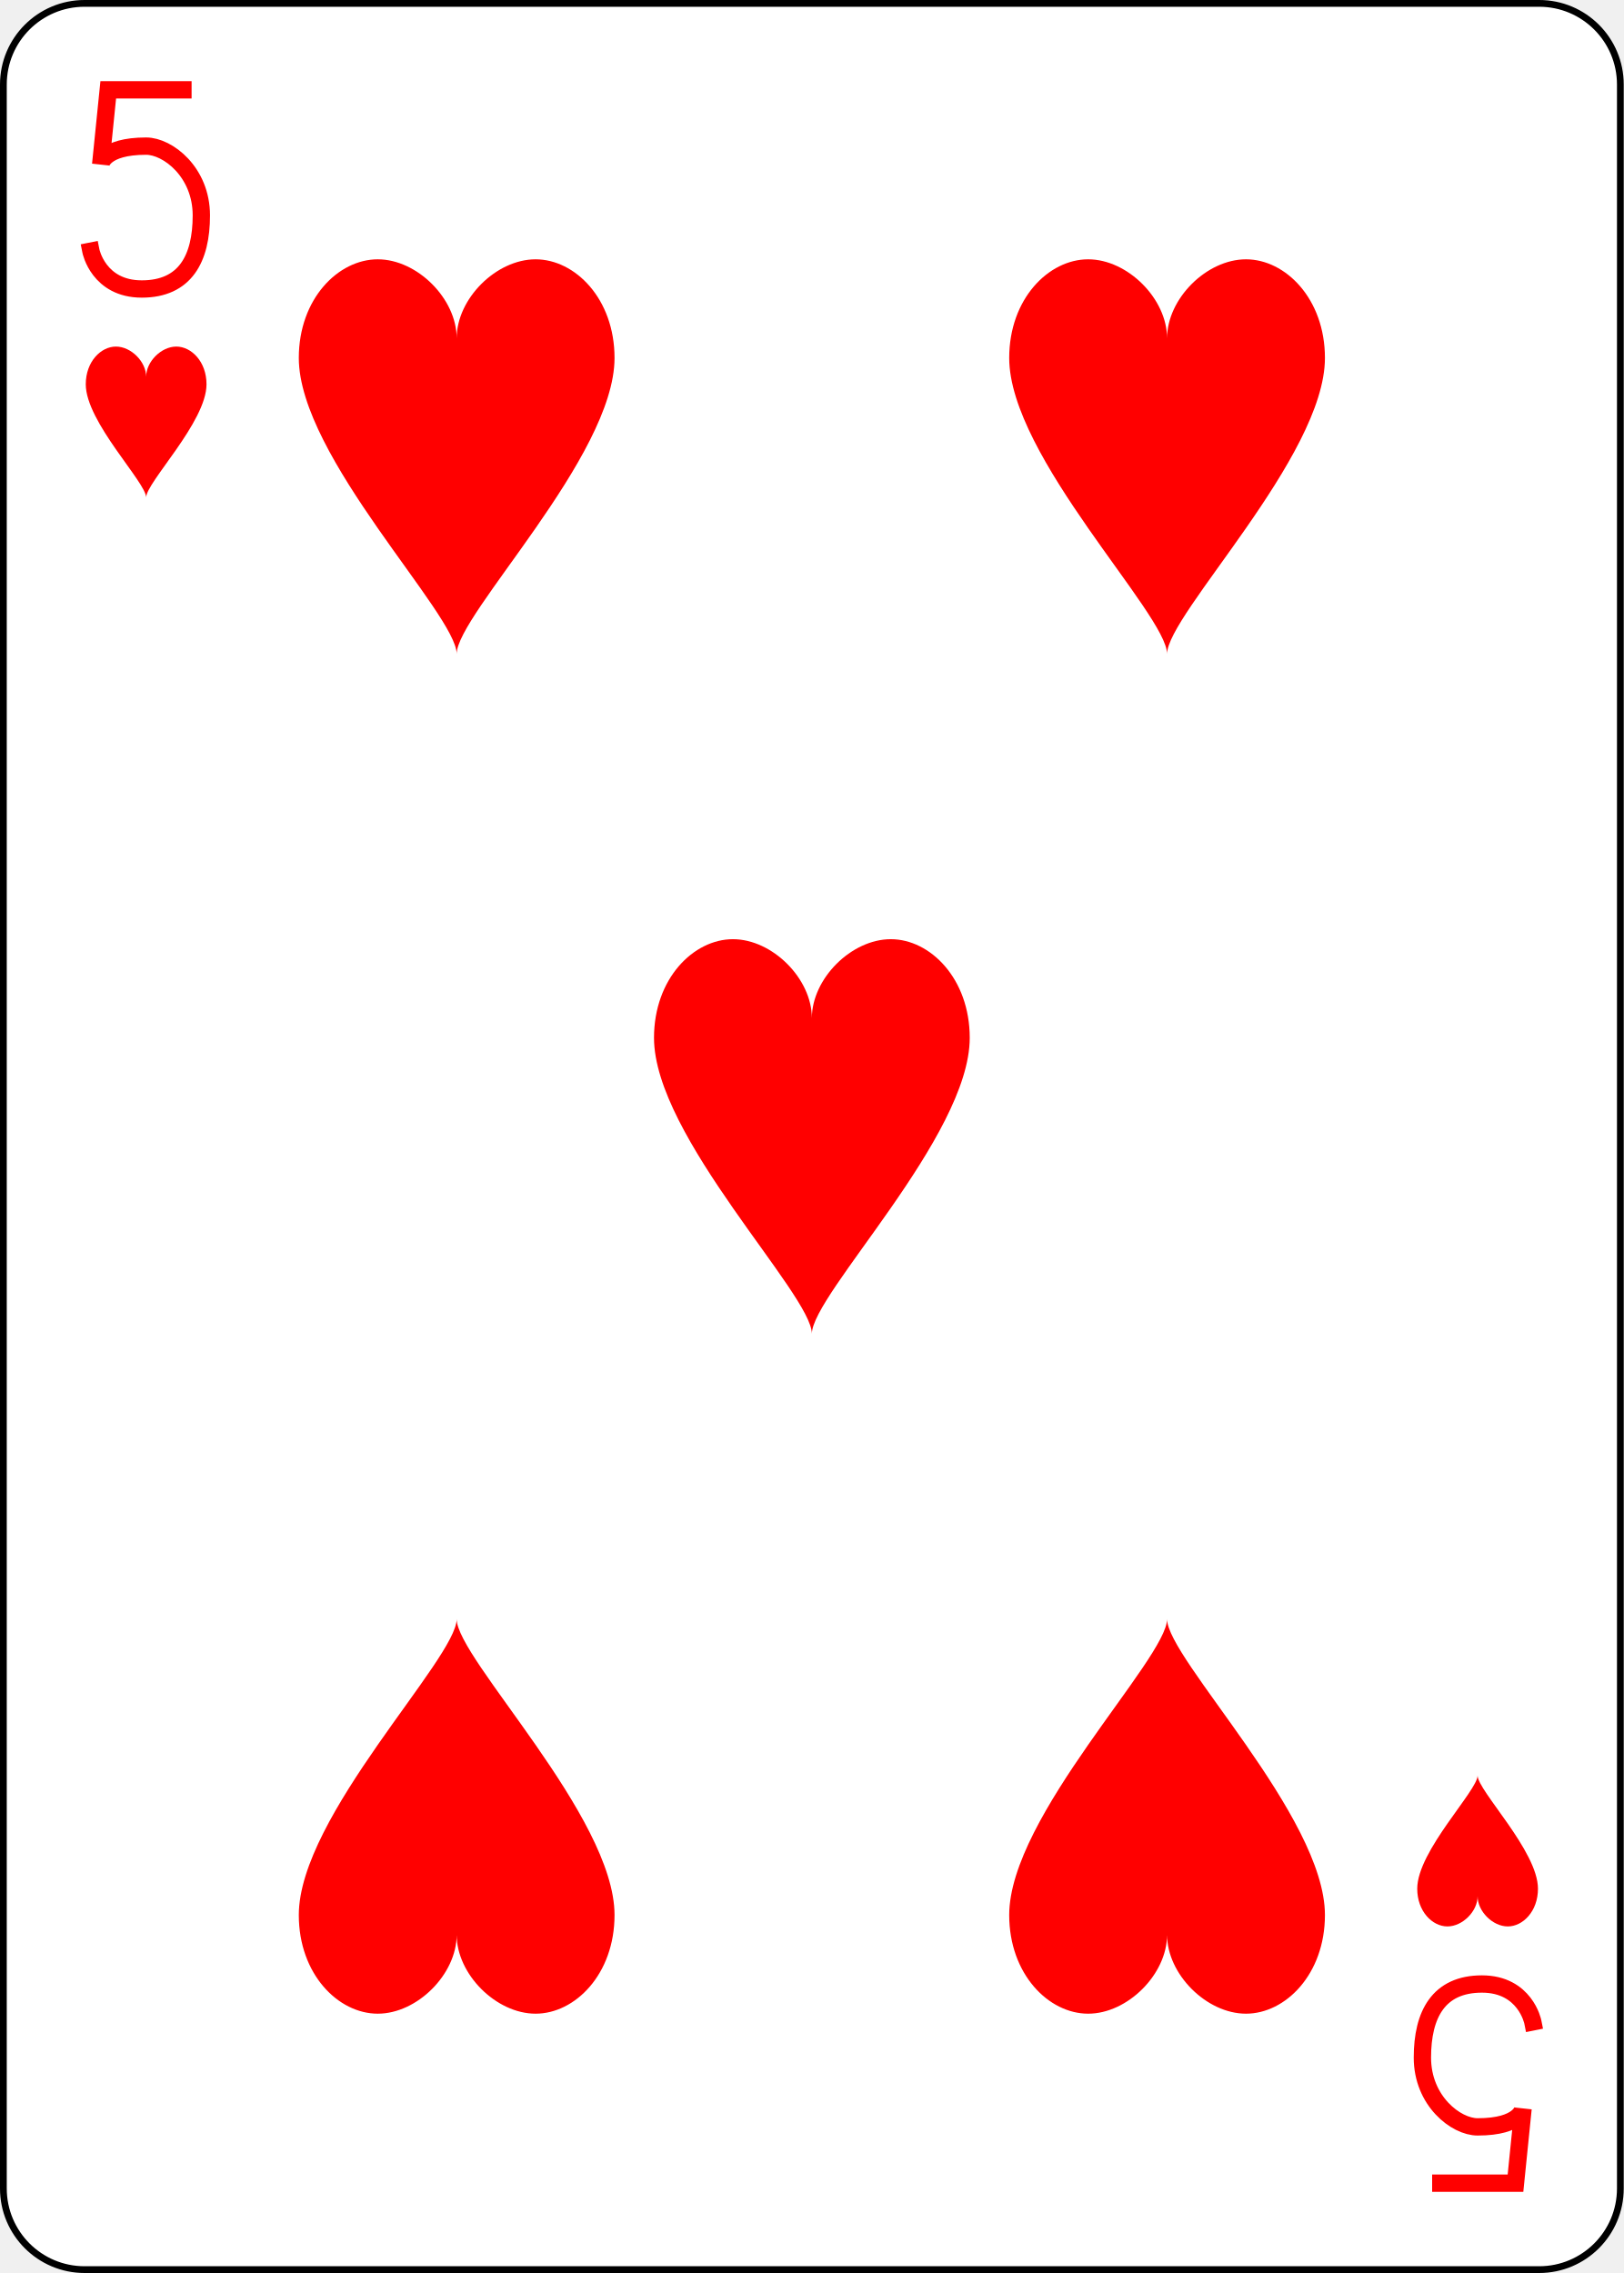
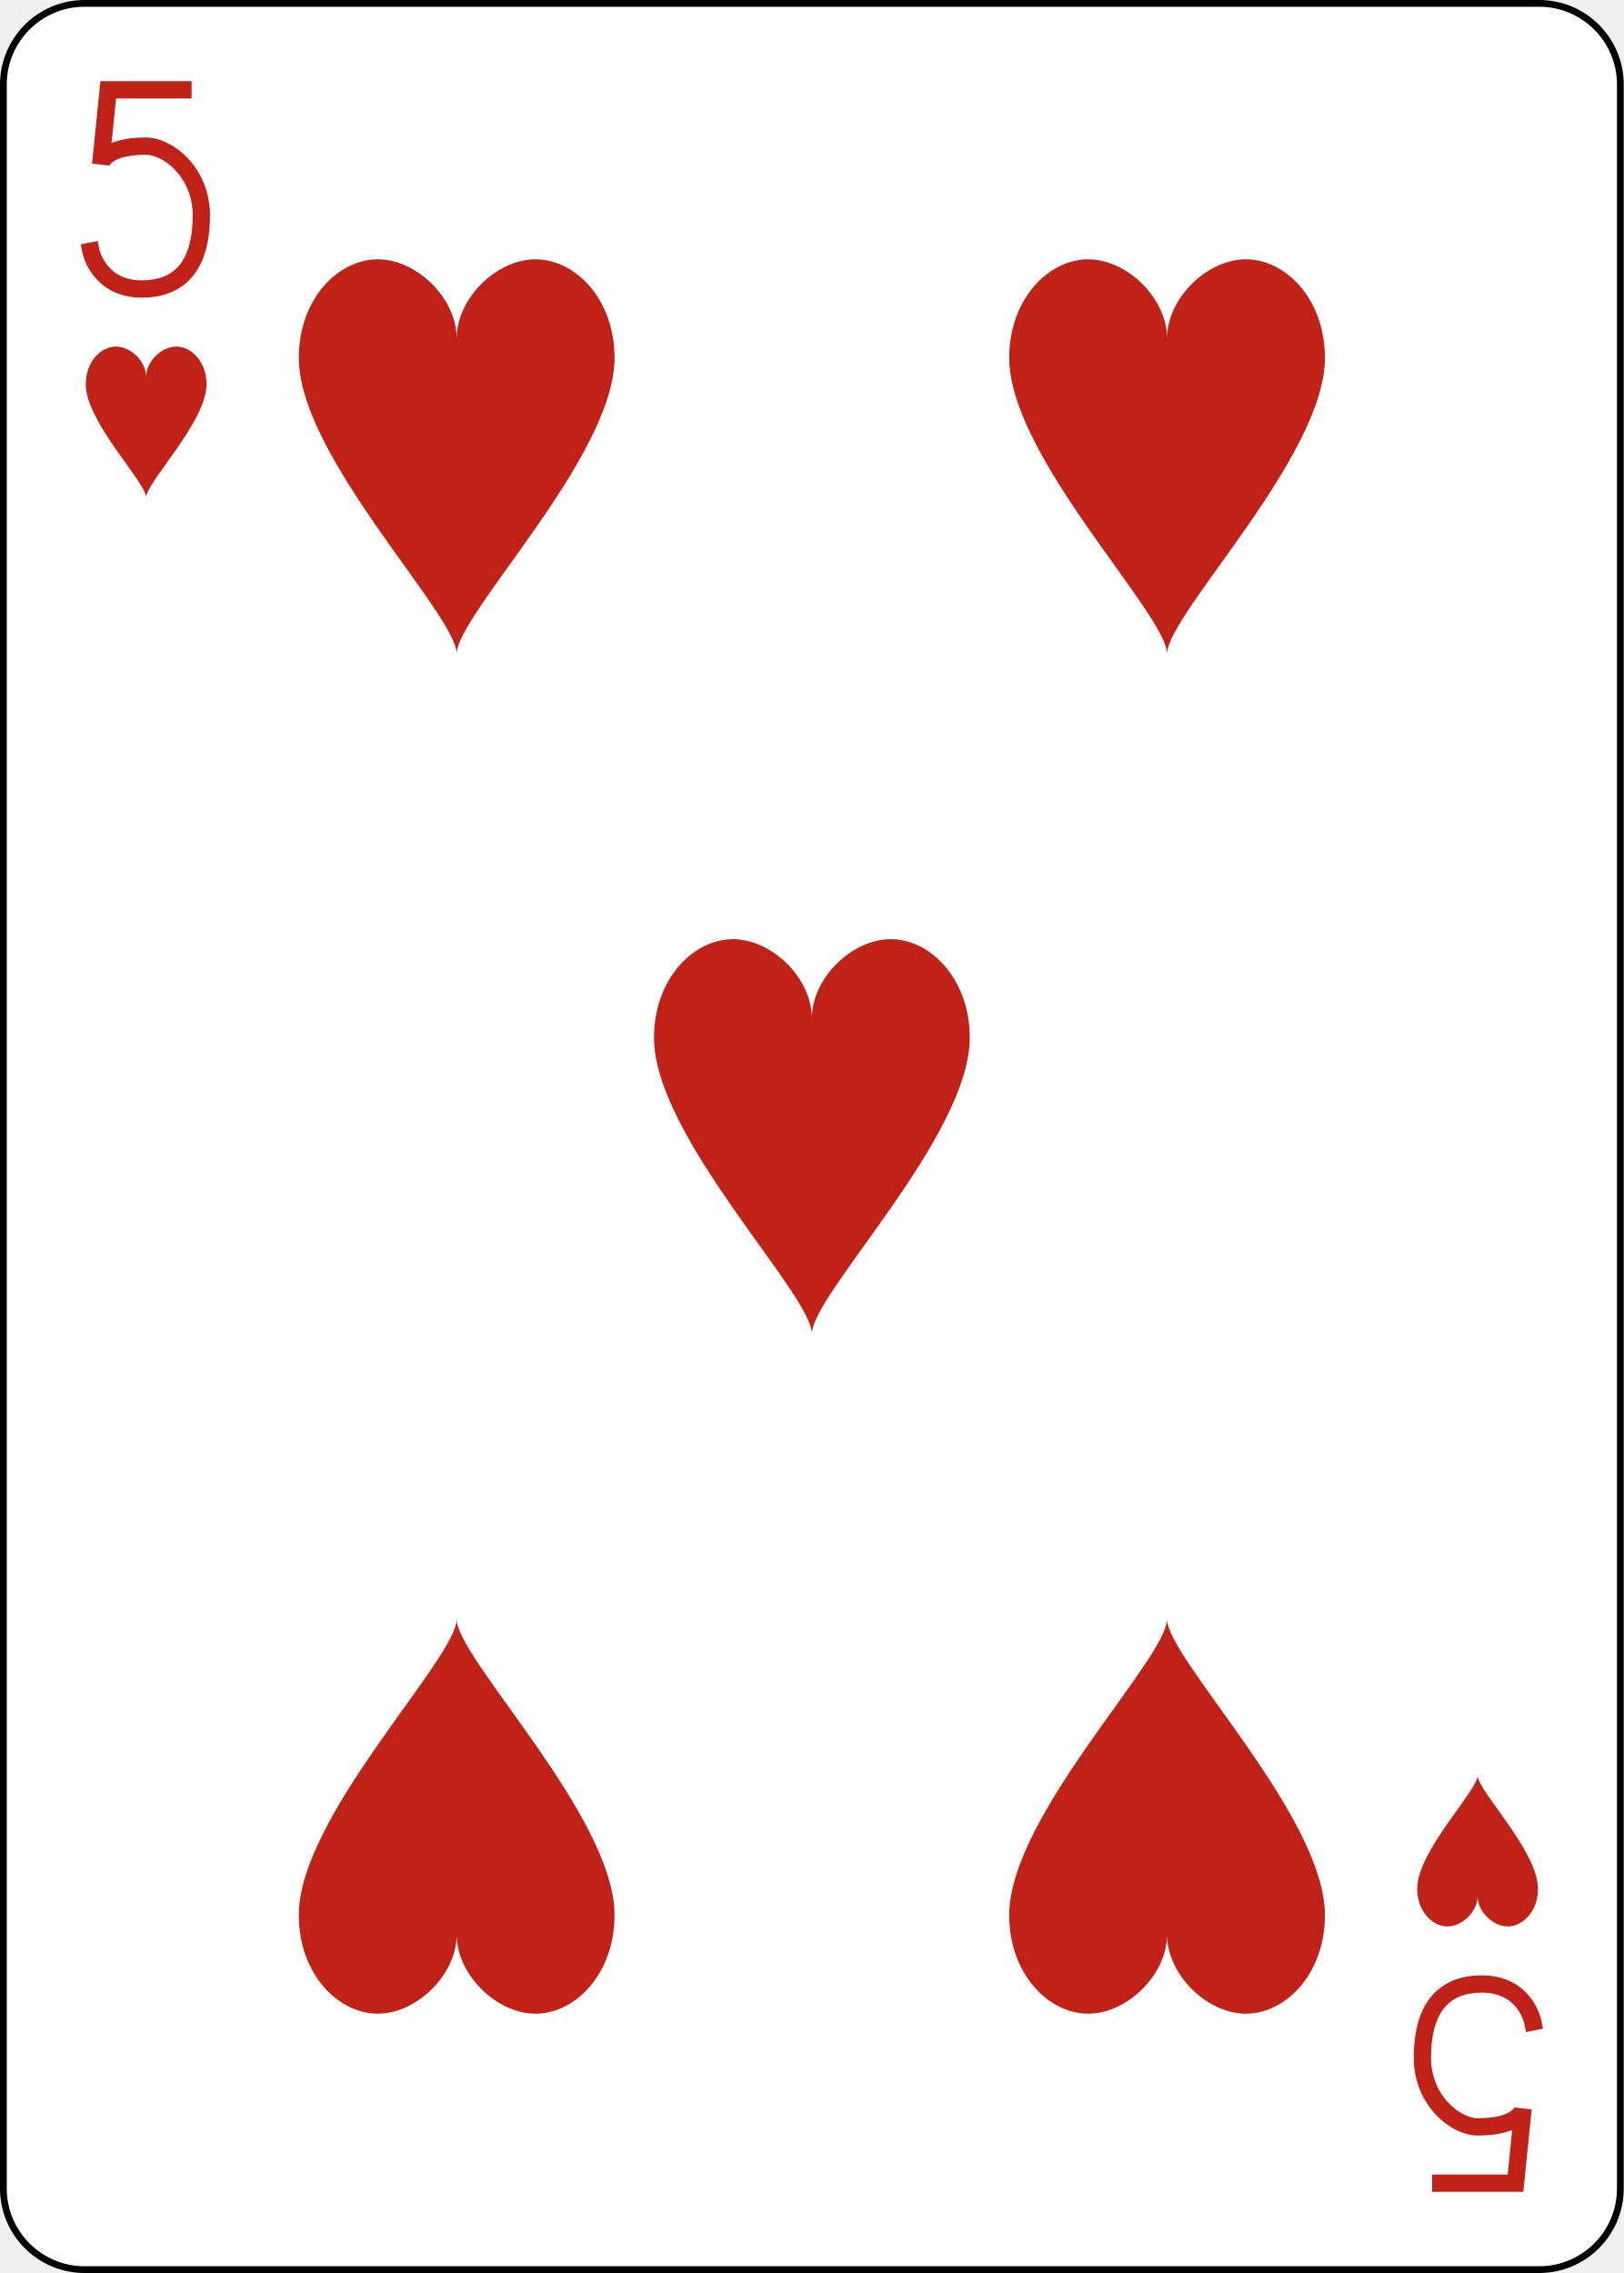
<svg xmlns="http://www.w3.org/2000/svg" xmlns:xlink="http://www.w3.org/1999/xlink" class="card" face="5H" height="3.5in" preserveAspectRatio="none" viewBox="-120 -168 240 336" width="2.5in">
  <defs>
    <symbol id="SH5" viewBox="-600 -600 1200 1200" preserveAspectRatio="xMinYMid">
-       <path d="M0 -300C0 -400 100 -500 200 -500C300 -500 400 -400 400 -250C400 0 0 400 0 500C0 400 -400 0 -400 -250C-400 -400 -300 -500 -200 -500C-100 -500 0 -400 -0 -300Z" fill="red" />
+       <path d="M0 -300C0 -400 100 -500 200 -500C300 -500 400 -400 400 -250C400 0 0 400 0 500C0 400 -400 0 -400 -250C-400 -400 -300 -500 -200 -500C-100 -500 0 -400 -0 -300Z" fill="#c12218" />
    </symbol>
    <symbol id="VH5" viewBox="-500 -500 1000 1000" preserveAspectRatio="xMinYMid">
-       <path d="M170 -460L-175 -460L-210 -115C-210 -115 -200 -200 0 -200C100 -200 255 -80 255 120C255 320 180 460 -20 460C-220 460 -255 285 -255 285" stroke="red" stroke-width="80" stroke-linecap="square" stroke-miterlimit="1.5" fill="none" />
+       <path d="M170 -460L-175 -460L-210 -115C-210 -115 -200 -200 0 -200C100 -200 255 -80 255 120C255 320 180 460 -20 460C-220 460 -255 285 -255 285" stroke="#c12218" stroke-width="80" stroke-linecap="square" stroke-miterlimit="1.5" fill="none" />
    </symbol>
  </defs>
  <rect width="239" height="335" x="-119.5" y="-167.5" rx="12" ry="12" fill="white" stroke="black" />
  <use xlink:href="#VH5" height="32" width="32" x="-114.4" y="-156" />
  <use xlink:href="#SH5" height="26.769" width="26.769" x="-111.784" y="-119" />
  <use xlink:href="#SH5" height="70" width="70" x="-87.501" y="-135.501" />
  <use xlink:href="#SH5" height="70" width="70" x="17.501" y="-135.501" />
  <use xlink:href="#SH5" height="70" width="70" x="-35" y="-35" />
  <g transform="rotate(180)">
    <use xlink:href="#VH5" height="32" width="32" x="-114.4" y="-156" />
    <use xlink:href="#SH5" height="26.769" width="26.769" x="-111.784" y="-119" />
    <use xlink:href="#SH5" height="70" width="70" x="-87.501" y="-135.501" />
    <use xlink:href="#SH5" height="70" width="70" x="17.501" y="-135.501" />
  </g>
</svg>
